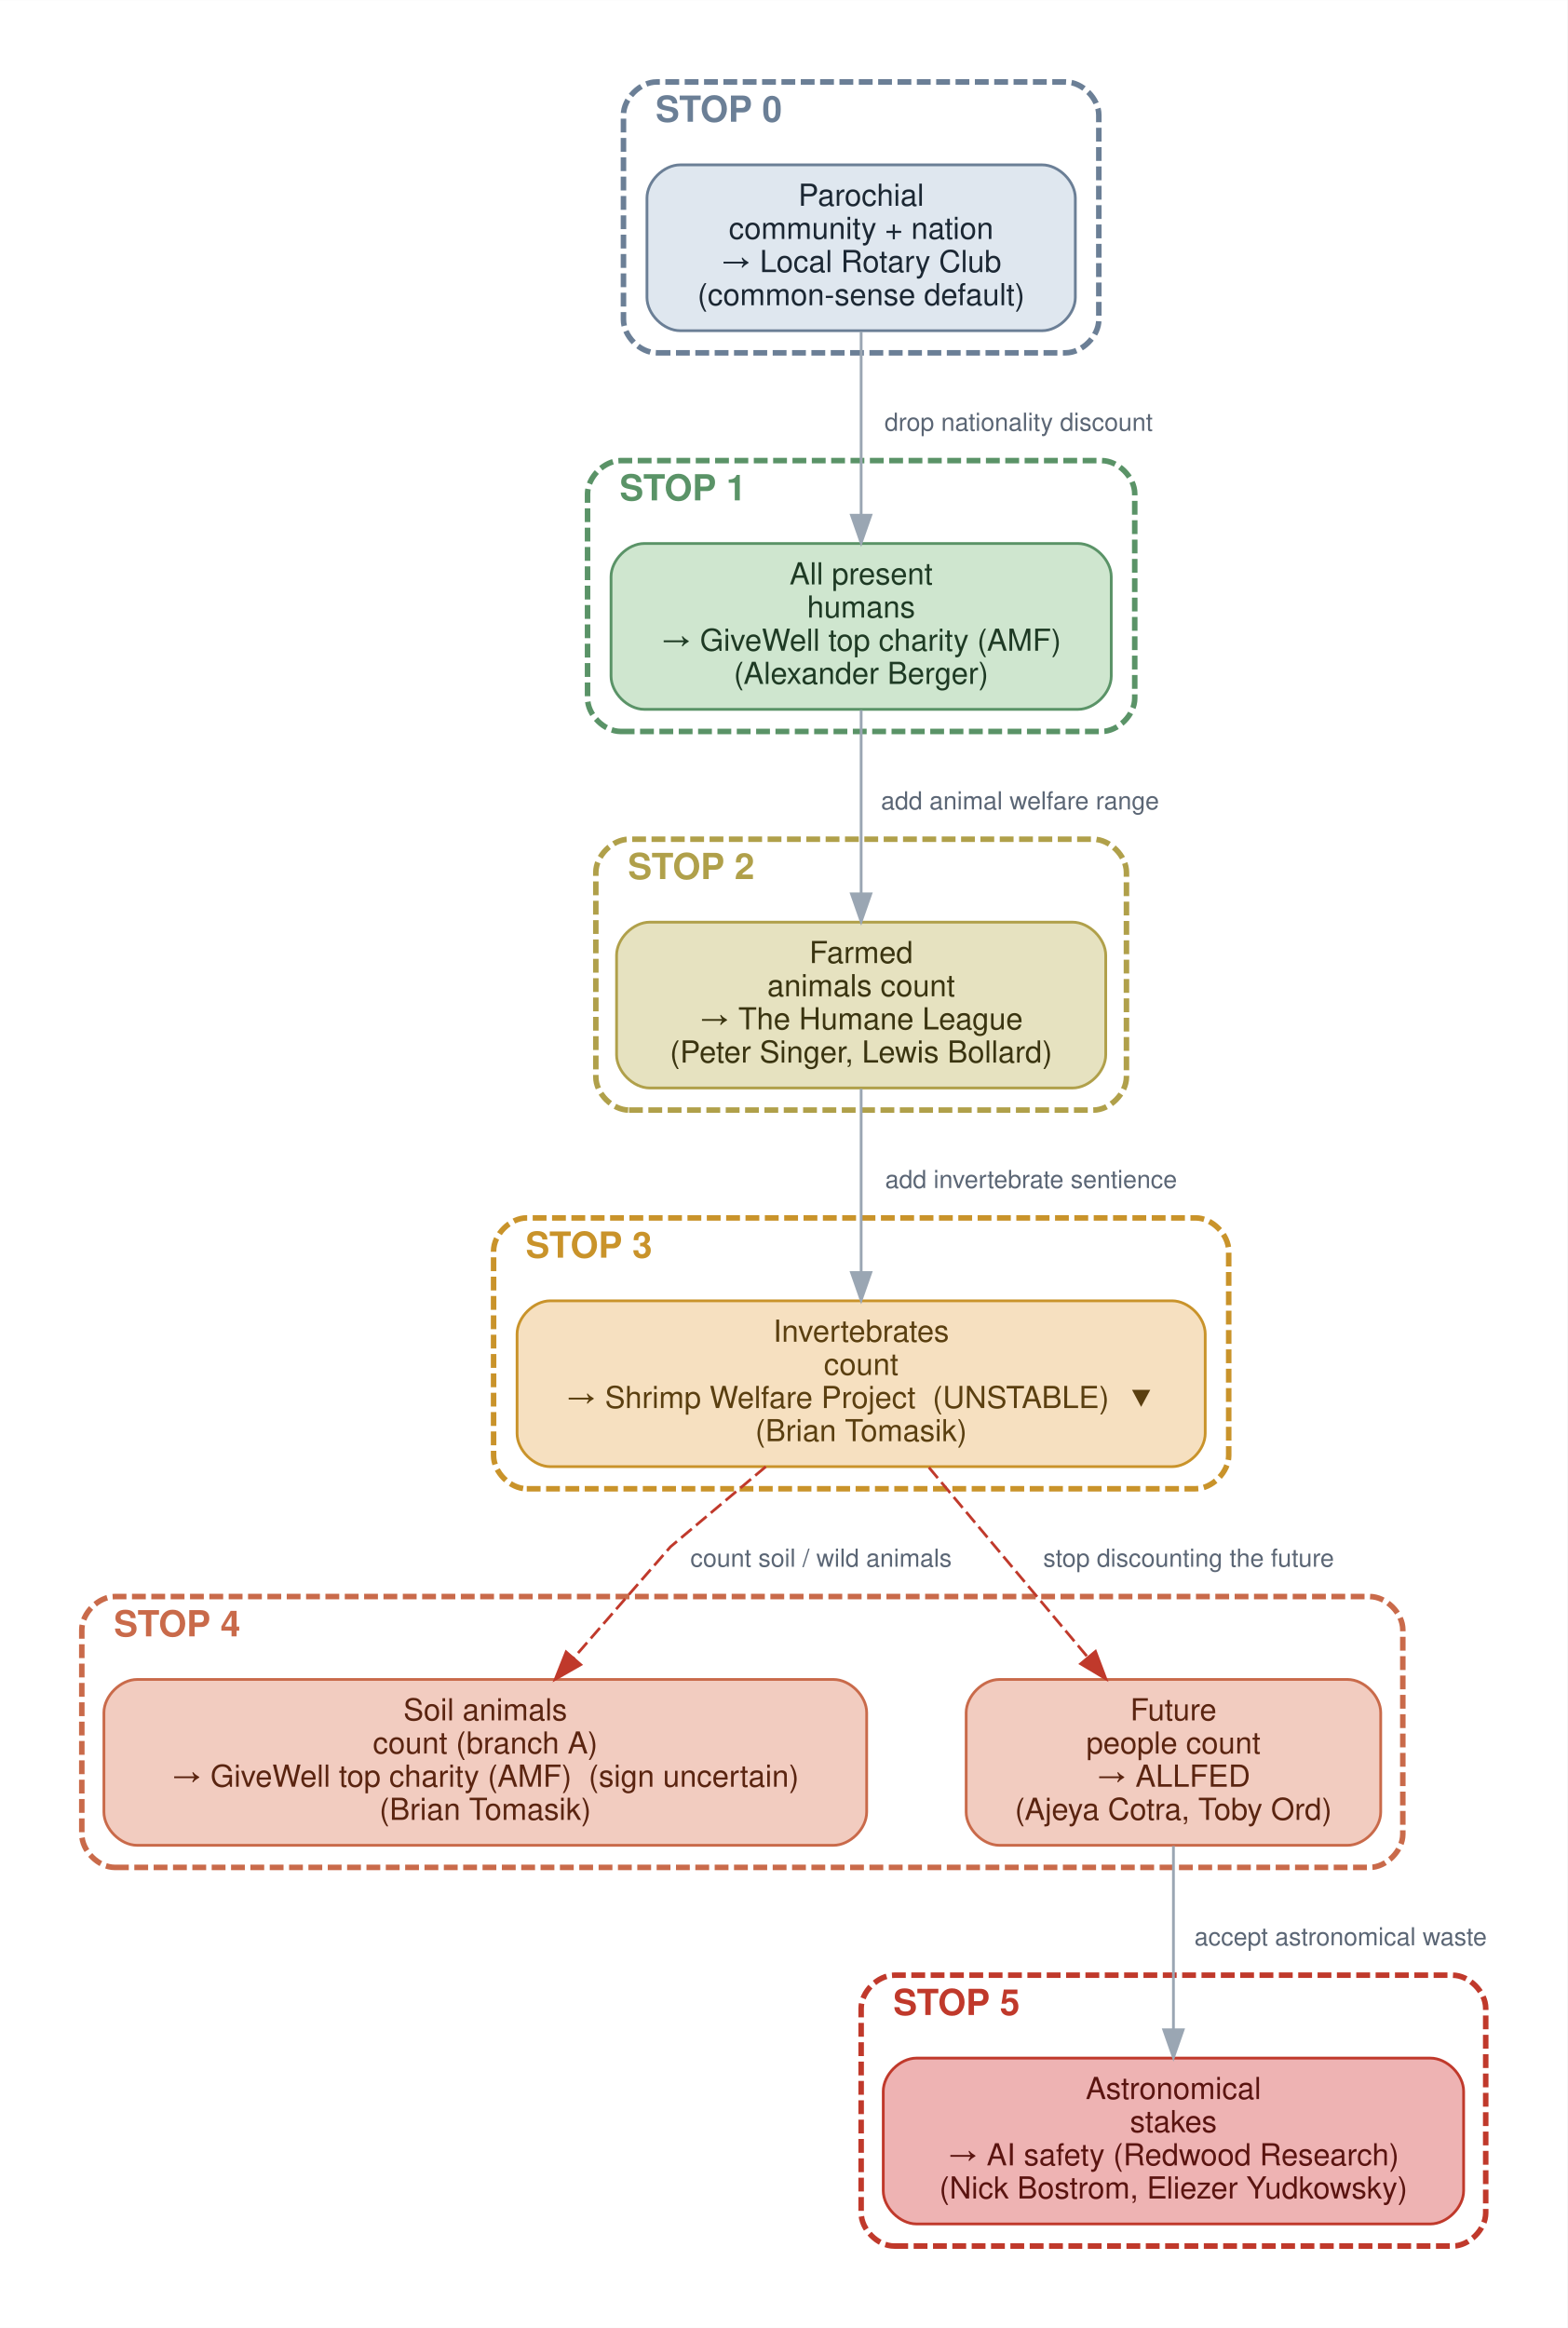
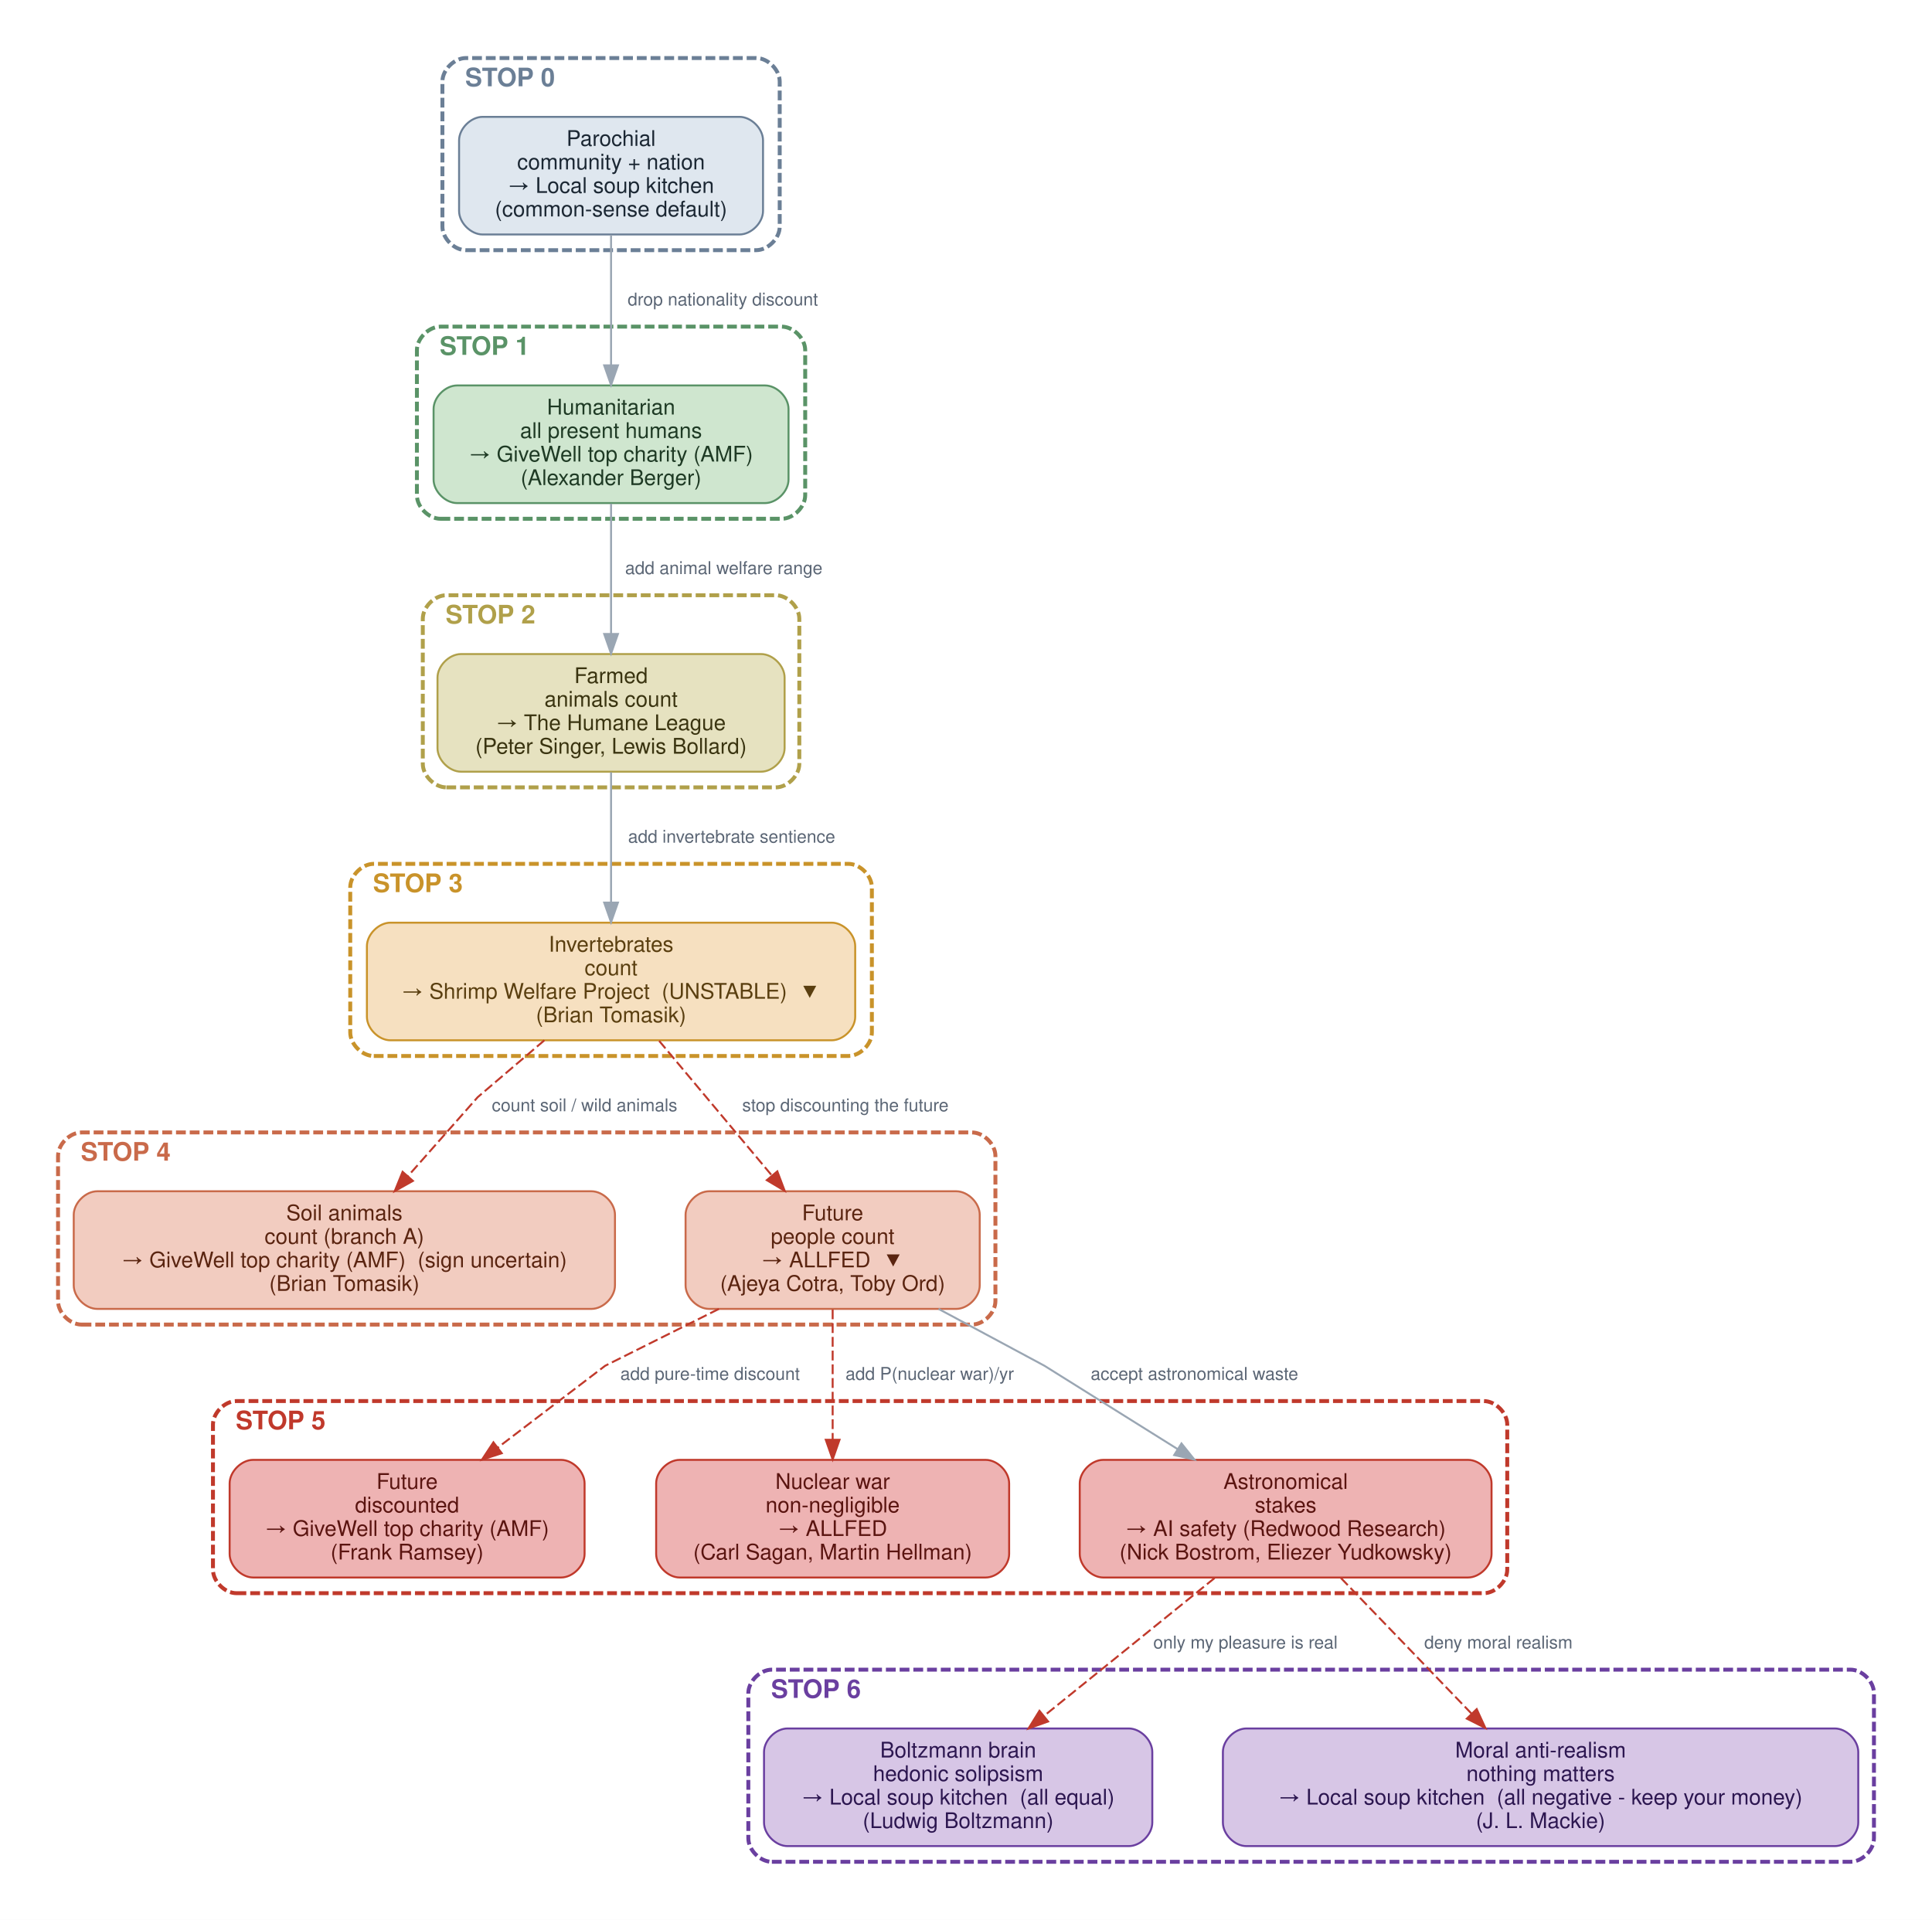
- <svg xmlns="http://www.w3.org/2000/svg" width="567pt" height="842pt" viewBox="0.00 0.00 567.20 842.20">
-   <g id="graph0" class="graph" transform="scale(1 1) rotate(0) translate(21.6 820.6)">
-     <polygon fill="white" stroke="transparent" points="-21.6,21.6 -21.6,-820.6 545.6,-820.6 545.6,21.6 -21.6,21.6" />
+ <svg xmlns="http://www.w3.org/2000/svg" width="985pt" height="979pt" viewBox="0.00 0.00 985.20 979.20">
+   <g id="graph0" class="graph" transform="scale(1 1) rotate(0) translate(21.6 957.6)">
+     <polygon fill="white" stroke="transparent" points="-21.6,21.6 -21.6,-957.6 963.6,-957.6 963.6,21.6 -21.6,21.6" />
    <g id="clust1" class="cluster">
-       <path fill="white" stroke="#6b7f96" stroke-width="2" stroke-dasharray="5,2" d="M216,-693C216,-693 364,-693 364,-693 370,-693 376,-699 376,-705 376,-705 376,-779 376,-779 376,-785 370,-791 364,-791 364,-791 216,-791 216,-791 210,-791 204,-785 204,-779 204,-779 204,-705 204,-705 204,-699 210,-693 216,-693" />
-       <text text-anchor="middle" x="238.5" y="-776.6" font-family="Helvetica,sans-Serif" font-weight="bold" font-size="13.00" fill="#6b7f96">STOP 0</text>
+       <path fill="white" stroke="#6b7f96" stroke-width="2" stroke-dasharray="5,2" d="M216,-830C216,-830 364,-830 364,-830 370,-830 376,-836 376,-842 376,-842 376,-916 376,-916 376,-922 370,-928 364,-928 364,-928 216,-928 216,-928 210,-928 204,-922 204,-916 204,-916 204,-842 204,-842 204,-836 210,-830 216,-830" />
+       <text text-anchor="middle" x="238.5" y="-913.6" font-family="Helvetica,sans-Serif" font-weight="bold" font-size="13.00" fill="#6b7f96">STOP 0</text>
    </g>
    <g id="clust2" class="cluster">
-       <path fill="white" stroke="#5a9367" stroke-width="2" stroke-dasharray="5,2" d="M203,-556C203,-556 377,-556 377,-556 383,-556 389,-562 389,-568 389,-568 389,-642 389,-642 389,-648 383,-654 377,-654 377,-654 203,-654 203,-654 197,-654 191,-648 191,-642 191,-642 191,-568 191,-568 191,-562 197,-556 203,-556" />
-       <text text-anchor="middle" x="225.5" y="-639.6" font-family="Helvetica,sans-Serif" font-weight="bold" font-size="13.00" fill="#5a9367">STOP 1</text>
+       <path fill="white" stroke="#5a9367" stroke-width="2" stroke-dasharray="5,2" d="M203,-693C203,-693 377,-693 377,-693 383,-693 389,-699 389,-705 389,-705 389,-779 389,-779 389,-785 383,-791 377,-791 377,-791 203,-791 203,-791 197,-791 191,-785 191,-779 191,-779 191,-705 191,-705 191,-699 197,-693 203,-693" />
+       <text text-anchor="middle" x="225.5" y="-776.6" font-family="Helvetica,sans-Serif" font-weight="bold" font-size="13.00" fill="#5a9367">STOP 1</text>
    </g>
    <g id="clust3" class="cluster">
-       <path fill="white" stroke="#b0a04a" stroke-width="2" stroke-dasharray="5,2" d="M206,-419C206,-419 374,-419 374,-419 380,-419 386,-425 386,-431 386,-431 386,-505 386,-505 386,-511 380,-517 374,-517 374,-517 206,-517 206,-517 200,-517 194,-511 194,-505 194,-505 194,-431 194,-431 194,-425 200,-419 206,-419" />
-       <text text-anchor="middle" x="228.5" y="-502.6" font-family="Helvetica,sans-Serif" font-weight="bold" font-size="13.00" fill="#b0a04a">STOP 2</text>
+       <path fill="white" stroke="#b0a04a" stroke-width="2" stroke-dasharray="5,2" d="M206,-556C206,-556 374,-556 374,-556 380,-556 386,-562 386,-568 386,-568 386,-642 386,-642 386,-648 380,-654 374,-654 374,-654 206,-654 206,-654 200,-654 194,-648 194,-642 194,-642 194,-568 194,-568 194,-562 200,-556 206,-556" />
+       <text text-anchor="middle" x="228.5" y="-639.6" font-family="Helvetica,sans-Serif" font-weight="bold" font-size="13.00" fill="#b0a04a">STOP 2</text>
    </g>
    <g id="clust4" class="cluster">
-       <path fill="white" stroke="#c9932a" stroke-width="2" stroke-dasharray="5,2" d="M169,-282C169,-282 411,-282 411,-282 417,-282 423,-288 423,-294 423,-294 423,-368 423,-368 423,-374 417,-380 411,-380 411,-380 169,-380 169,-380 163,-380 157,-374 157,-368 157,-368 157,-294 157,-294 157,-288 163,-282 169,-282" />
-       <text text-anchor="middle" x="191.5" y="-365.6" font-family="Helvetica,sans-Serif" font-weight="bold" font-size="13.00" fill="#c9932a">STOP 3</text>
+       <path fill="white" stroke="#c9932a" stroke-width="2" stroke-dasharray="5,2" d="M169,-419C169,-419 411,-419 411,-419 417,-419 423,-425 423,-431 423,-431 423,-505 423,-505 423,-511 417,-517 411,-517 411,-517 169,-517 169,-517 163,-517 157,-511 157,-505 157,-505 157,-431 157,-431 157,-425 163,-419 169,-419" />
+       <text text-anchor="middle" x="191.5" y="-502.6" font-family="Helvetica,sans-Serif" font-weight="bold" font-size="13.00" fill="#c9932a">STOP 3</text>
    </g>
    <g id="clust5" class="cluster">
-       <path fill="white" stroke="#c96a4a" stroke-width="2" stroke-dasharray="5,2" d="M20,-145C20,-145 474,-145 474,-145 480,-145 486,-151 486,-157 486,-157 486,-231 486,-231 486,-237 480,-243 474,-243 474,-243 20,-243 20,-243 14,-243 8,-237 8,-231 8,-231 8,-157 8,-157 8,-151 14,-145 20,-145" />
-       <text text-anchor="middle" x="42.5" y="-228.6" font-family="Helvetica,sans-Serif" font-weight="bold" font-size="13.00" fill="#c96a4a">STOP 4</text>
+       <path fill="white" stroke="#c96a4a" stroke-width="2" stroke-dasharray="5,2" d="M20,-282C20,-282 474,-282 474,-282 480,-282 486,-288 486,-294 486,-294 486,-368 486,-368 486,-374 480,-380 474,-380 474,-380 20,-380 20,-380 14,-380 8,-374 8,-368 8,-368 8,-294 8,-294 8,-288 14,-282 20,-282" />
+       <text text-anchor="middle" x="42.5" y="-365.6" font-family="Helvetica,sans-Serif" font-weight="bold" font-size="13.00" fill="#c96a4a">STOP 4</text>
    </g>
    <g id="clust7" class="cluster">
-       <path fill="white" stroke="#c0392b" stroke-width="2" stroke-dasharray="5,2" d="M302,-8C302,-8 504,-8 504,-8 510,-8 516,-14 516,-20 516,-20 516,-94 516,-94 516,-100 510,-106 504,-106 504,-106 302,-106 302,-106 296,-106 290,-100 290,-94 290,-94 290,-20 290,-20 290,-14 296,-8 302,-8" />
-       <text text-anchor="middle" x="324.5" y="-91.6" font-family="Helvetica,sans-Serif" font-weight="bold" font-size="13.00" fill="#c0392b">STOP 5</text>
+       <path fill="white" stroke="#c0392b" stroke-width="2" stroke-dasharray="5,2" d="M99,-145C99,-145 735,-145 735,-145 741,-145 747,-151 747,-157 747,-157 747,-231 747,-231 747,-237 741,-243 735,-243 735,-243 99,-243 99,-243 93,-243 87,-237 87,-231 87,-231 87,-157 87,-157 87,-151 93,-145 99,-145" />
+       <text text-anchor="middle" x="121.5" y="-228.6" font-family="Helvetica,sans-Serif" font-weight="bold" font-size="13.00" fill="#c0392b">STOP 5</text>
+     </g>
+     <g id="clust9" class="cluster">
+       <path fill="white" stroke="#6a3fa0" stroke-width="2" stroke-dasharray="5,2" d="M372,-8C372,-8 922,-8 922,-8 928,-8 934,-14 934,-20 934,-20 934,-94 934,-94 934,-100 928,-106 922,-106 922,-106 372,-106 372,-106 366,-106 360,-100 360,-94 360,-94 360,-20 360,-20 360,-14 366,-8 372,-8" />
+       <text text-anchor="middle" x="394.5" y="-91.6" font-family="Helvetica,sans-Serif" font-weight="bold" font-size="13.00" fill="#6a3fa0">STOP 6</text>
    </g>
    <g id="node1" class="node">
-       <path fill="#dfe7ef" stroke="#6b7f96" d="M355.5,-761C355.5,-761 224.5,-761 224.5,-761 218.5,-761 212.5,-755 212.5,-749 212.5,-749 212.5,-713 212.5,-713 212.5,-707 218.5,-701 224.5,-701 224.5,-701 355.5,-701 355.5,-701 361.5,-701 367.5,-707 367.5,-713 367.5,-713 367.5,-749 367.5,-749 367.5,-755 361.5,-761 355.5,-761" />
-       <text text-anchor="middle" x="290" y="-746.2" font-family="Helvetica,sans-Serif" font-size="11.00" fill="#1b2733">Parochial</text>
-       <text text-anchor="middle" x="290" y="-734.2" font-family="Helvetica,sans-Serif" font-size="11.00" fill="#1b2733">community + nation</text>
-       <text text-anchor="middle" x="290" y="-722.2" font-family="Helvetica,sans-Serif" font-size="11.00" fill="#1b2733">→ Local Rotary Club</text>
-       <text text-anchor="middle" x="290" y="-710.2" font-family="Helvetica,sans-Serif" font-size="11.00" fill="#1b2733">(common-sense default)</text>
+       <path fill="#dfe7ef" stroke="#6b7f96" d="M355.5,-898C355.5,-898 224.5,-898 224.5,-898 218.5,-898 212.5,-892 212.5,-886 212.5,-886 212.5,-850 212.5,-850 212.5,-844 218.5,-838 224.5,-838 224.5,-838 355.5,-838 355.5,-838 361.5,-838 367.5,-844 367.5,-850 367.5,-850 367.5,-886 367.5,-886 367.5,-892 361.5,-898 355.5,-898" />
+       <text text-anchor="middle" x="290" y="-883.2" font-family="Helvetica,sans-Serif" font-size="11.00" fill="#1b2733">Parochial</text>
+       <text text-anchor="middle" x="290" y="-871.2" font-family="Helvetica,sans-Serif" font-size="11.00" fill="#1b2733">community + nation</text>
+       <text text-anchor="middle" x="290" y="-859.2" font-family="Helvetica,sans-Serif" font-size="11.00" fill="#1b2733">→ Local soup kitchen</text>
+       <text text-anchor="middle" x="290" y="-847.2" font-family="Helvetica,sans-Serif" font-size="11.00" fill="#1b2733">(common-sense default)</text>
    </g>
    <g id="node2" class="node">
-       <path fill="#cfe6cf" stroke="#5a9367" d="M368.5,-624C368.5,-624 211.5,-624 211.5,-624 205.5,-624 199.5,-618 199.5,-612 199.5,-612 199.5,-576 199.5,-576 199.5,-570 205.5,-564 211.5,-564 211.5,-564 368.5,-564 368.5,-564 374.5,-564 380.5,-570 380.5,-576 380.5,-576 380.5,-612 380.5,-612 380.5,-618 374.5,-624 368.5,-624" />
-       <text text-anchor="middle" x="290" y="-609.2" font-family="Helvetica,sans-Serif" font-size="11.00" fill="#1e3a24">All present</text>
-       <text text-anchor="middle" x="290" y="-597.2" font-family="Helvetica,sans-Serif" font-size="11.00" fill="#1e3a24">humans</text>
-       <text text-anchor="middle" x="290" y="-585.2" font-family="Helvetica,sans-Serif" font-size="11.00" fill="#1e3a24">→ GiveWell top charity (AMF)</text>
-       <text text-anchor="middle" x="290" y="-573.2" font-family="Helvetica,sans-Serif" font-size="11.00" fill="#1e3a24">(Alexander Berger)</text>
+       <path fill="#cfe6cf" stroke="#5a9367" d="M368.5,-761C368.5,-761 211.5,-761 211.5,-761 205.5,-761 199.5,-755 199.5,-749 199.5,-749 199.5,-713 199.5,-713 199.5,-707 205.5,-701 211.5,-701 211.5,-701 368.5,-701 368.5,-701 374.5,-701 380.5,-707 380.5,-713 380.5,-713 380.5,-749 380.5,-749 380.5,-755 374.5,-761 368.5,-761" />
+       <text text-anchor="middle" x="290" y="-746.2" font-family="Helvetica,sans-Serif" font-size="11.00" fill="#1e3a24">Humanitarian</text>
+       <text text-anchor="middle" x="290" y="-734.2" font-family="Helvetica,sans-Serif" font-size="11.00" fill="#1e3a24">all present humans</text>
+       <text text-anchor="middle" x="290" y="-722.2" font-family="Helvetica,sans-Serif" font-size="11.00" fill="#1e3a24">→ GiveWell top charity (AMF)</text>
+       <text text-anchor="middle" x="290" y="-710.2" font-family="Helvetica,sans-Serif" font-size="11.00" fill="#1e3a24">(Alexander Berger)</text>
    </g>
    <g id="edge1" class="edge">
+       <path fill="none" stroke="#9aa6b3" d="M290,-837.71C290,-818.25 290,-792.47 290,-771.24" />
+       <polygon fill="#9aa6b3" stroke="#9aa6b3" points="293.5,-771.24 290,-761.24 286.5,-771.24 293.5,-771.24" />
+       <text text-anchor="middle" x="347" y="-801.8" font-family="Helvetica,sans-Serif" font-size="9.00" fill="#5b6675">drop nationality discount</text>
+     </g>
+     <g id="node3" class="node">
+       <path fill="#e6e2c0" stroke="#b0a04a" d="M366.5,-624C366.5,-624 213.5,-624 213.5,-624 207.5,-624 201.5,-618 201.5,-612 201.5,-612 201.5,-576 201.5,-576 201.5,-570 207.5,-564 213.5,-564 213.5,-564 366.5,-564 366.5,-564 372.5,-564 378.5,-570 378.5,-576 378.5,-576 378.5,-612 378.5,-612 378.5,-618 372.5,-624 366.5,-624" />
+       <text text-anchor="middle" x="290" y="-609.2" font-family="Helvetica,sans-Serif" font-size="11.00" fill="#3a3410">Farmed</text>
+       <text text-anchor="middle" x="290" y="-597.2" font-family="Helvetica,sans-Serif" font-size="11.00" fill="#3a3410">animals count</text>
+       <text text-anchor="middle" x="290" y="-585.2" font-family="Helvetica,sans-Serif" font-size="11.00" fill="#3a3410">→ The Humane League</text>
+       <text text-anchor="middle" x="290" y="-573.2" font-family="Helvetica,sans-Serif" font-size="11.00" fill="#3a3410">(Peter Singer, Lewis Bollard)</text>
+     </g>
+     <g id="edge2" class="edge">
      <path fill="none" stroke="#9aa6b3" d="M290,-700.71C290,-681.25 290,-655.47 290,-634.24" />
      <polygon fill="#9aa6b3" stroke="#9aa6b3" points="293.5,-634.24 290,-624.24 286.5,-634.24 293.5,-634.24" />
-       <text text-anchor="middle" x="347" y="-664.8" font-family="Helvetica,sans-Serif" font-size="9.00" fill="#5b6675">drop nationality discount</text>
+       <text text-anchor="middle" x="347.5" y="-664.8" font-family="Helvetica,sans-Serif" font-size="9.00" fill="#5b6675">add animal welfare range</text>
    </g>
-     <g id="node3" class="node">
-       <path fill="#e6e2c0" stroke="#b0a04a" d="M366.5,-487C366.5,-487 213.5,-487 213.5,-487 207.5,-487 201.5,-481 201.5,-475 201.5,-475 201.5,-439 201.5,-439 201.5,-433 207.5,-427 213.5,-427 213.5,-427 366.5,-427 366.5,-427 372.5,-427 378.5,-433 378.5,-439 378.5,-439 378.5,-475 378.5,-475 378.5,-481 372.5,-487 366.5,-487" />
-       <text text-anchor="middle" x="290" y="-472.2" font-family="Helvetica,sans-Serif" font-size="11.00" fill="#3a3410">Farmed</text>
-       <text text-anchor="middle" x="290" y="-460.2" font-family="Helvetica,sans-Serif" font-size="11.00" fill="#3a3410">animals count</text>
-       <text text-anchor="middle" x="290" y="-448.2" font-family="Helvetica,sans-Serif" font-size="11.00" fill="#3a3410">→ The Humane League</text>
-       <text text-anchor="middle" x="290" y="-436.2" font-family="Helvetica,sans-Serif" font-size="11.00" fill="#3a3410">(Peter Singer, Lewis Bollard)</text>
+     <g id="node4" class="node">
+       <path fill="#f6e0c0" stroke="#c9932a" d="M402.5,-487C402.5,-487 177.5,-487 177.5,-487 171.5,-487 165.5,-481 165.5,-475 165.5,-475 165.5,-439 165.5,-439 165.5,-433 171.5,-427 177.5,-427 177.5,-427 402.5,-427 402.5,-427 408.5,-427 414.5,-433 414.5,-439 414.5,-439 414.5,-475 414.5,-475 414.5,-481 408.5,-487 402.5,-487" />
+       <text text-anchor="middle" x="290" y="-472.2" font-family="Helvetica,sans-Serif" font-size="11.00" fill="#5a3f10">Invertebrates</text>
+       <text text-anchor="middle" x="290" y="-460.2" font-family="Helvetica,sans-Serif" font-size="11.00" fill="#5a3f10">count</text>
+       <text text-anchor="middle" x="290" y="-448.2" font-family="Helvetica,sans-Serif" font-size="11.00" fill="#5a3f10">→ Shrimp Welfare Project  (UNSTABLE)  ▼</text>
+       <text text-anchor="middle" x="290" y="-436.2" font-family="Helvetica,sans-Serif" font-size="11.00" fill="#5a3f10">(Brian Tomasik)</text>
    </g>
-     <g id="edge2" class="edge">
+     <g id="edge3" class="edge">
      <path fill="none" stroke="#9aa6b3" d="M290,-563.71C290,-544.25 290,-518.47 290,-497.24" />
      <polygon fill="#9aa6b3" stroke="#9aa6b3" points="293.5,-497.24 290,-487.24 286.5,-497.24 293.5,-497.24" />
-       <text text-anchor="middle" x="347.5" y="-527.8" font-family="Helvetica,sans-Serif" font-size="9.00" fill="#5b6675">add animal welfare range</text>
-     </g>
-     <g id="node4" class="node">
-       <path fill="#f6e0c0" stroke="#c9932a" d="M402.5,-350C402.5,-350 177.5,-350 177.5,-350 171.5,-350 165.5,-344 165.5,-338 165.5,-338 165.5,-302 165.5,-302 165.5,-296 171.5,-290 177.5,-290 177.5,-290 402.5,-290 402.5,-290 408.5,-290 414.5,-296 414.5,-302 414.5,-302 414.5,-338 414.5,-338 414.5,-344 408.5,-350 402.5,-350" />
-       <text text-anchor="middle" x="290" y="-335.2" font-family="Helvetica,sans-Serif" font-size="11.00" fill="#5a3f10">Invertebrates</text>
-       <text text-anchor="middle" x="290" y="-323.2" font-family="Helvetica,sans-Serif" font-size="11.00" fill="#5a3f10">count</text>
-       <text text-anchor="middle" x="290" y="-311.2" font-family="Helvetica,sans-Serif" font-size="11.00" fill="#5a3f10">→ Shrimp Welfare Project  (UNSTABLE)  ▼</text>
-       <text text-anchor="middle" x="290" y="-299.2" font-family="Helvetica,sans-Serif" font-size="11.00" fill="#5a3f10">(Brian Tomasik)</text>
-     </g>
-     <g id="edge3" class="edge">
-       <path fill="none" stroke="#9aa6b3" d="M290,-426.71C290,-407.25 290,-381.47 290,-360.24" />
-       <polygon fill="#9aa6b3" stroke="#9aa6b3" points="293.5,-360.24 290,-350.24 286.5,-360.24 293.5,-360.24" />
-       <text text-anchor="middle" x="351.5" y="-390.8" font-family="Helvetica,sans-Serif" font-size="9.00" fill="#5b6675">add invertebrate sentience</text>
+       <text text-anchor="middle" x="351.5" y="-527.8" font-family="Helvetica,sans-Serif" font-size="9.00" fill="#5b6675">add invertebrate sentience</text>
    </g>
    <g id="node5" class="node">
-       <path fill="#f2ccc0" stroke="#c96a4a" d="M280,-213C280,-213 28,-213 28,-213 22,-213 16,-207 16,-201 16,-201 16,-165 16,-165 16,-159 22,-153 28,-153 28,-153 280,-153 280,-153 286,-153 292,-159 292,-165 292,-165 292,-201 292,-201 292,-207 286,-213 280,-213" />
-       <text text-anchor="middle" x="154" y="-198.2" font-family="Helvetica,sans-Serif" font-size="11.00" fill="#5a2410">Soil animals</text>
-       <text text-anchor="middle" x="154" y="-186.2" font-family="Helvetica,sans-Serif" font-size="11.00" fill="#5a2410">count (branch A)</text>
-       <text text-anchor="middle" x="154" y="-174.2" font-family="Helvetica,sans-Serif" font-size="11.00" fill="#5a2410">→ GiveWell top charity (AMF)  (sign uncertain)</text>
-       <text text-anchor="middle" x="154" y="-162.2" font-family="Helvetica,sans-Serif" font-size="11.00" fill="#5a2410">(Brian Tomasik)</text>
+       <path fill="#f2ccc0" stroke="#c96a4a" d="M280,-350C280,-350 28,-350 28,-350 22,-350 16,-344 16,-338 16,-338 16,-302 16,-302 16,-296 22,-290 28,-290 28,-290 280,-290 280,-290 286,-290 292,-296 292,-302 292,-302 292,-338 292,-338 292,-344 286,-350 280,-350" />
+       <text text-anchor="middle" x="154" y="-335.2" font-family="Helvetica,sans-Serif" font-size="11.00" fill="#5a2410">Soil animals</text>
+       <text text-anchor="middle" x="154" y="-323.2" font-family="Helvetica,sans-Serif" font-size="11.00" fill="#5a2410">count (branch A)</text>
+       <text text-anchor="middle" x="154" y="-311.2" font-family="Helvetica,sans-Serif" font-size="11.00" fill="#5a2410">→ GiveWell top charity (AMF)  (sign uncertain)</text>
+       <text text-anchor="middle" x="154" y="-299.2" font-family="Helvetica,sans-Serif" font-size="11.00" fill="#5a2410">(Brian Tomasik)</text>
    </g>
    <g id="edge4" class="edge">
-       <path fill="none" stroke="#c0392b" stroke-dasharray="5,2" d="M255.5,-290C238.25,-275.5 221,-261 221,-261 221,-261 203.31,-240.67 186.11,-220.9" />
-       <polygon fill="#c0392b" stroke="#c0392b" points="188.53,-218.36 179.33,-213.11 183.25,-222.95 188.53,-218.36" />
-       <text text-anchor="middle" x="275.5" y="-253.8" font-family="Helvetica,sans-Serif" font-size="9.00" fill="#5b6675">count soil / wild animals</text>
+       <path fill="none" stroke="#c0392b" stroke-dasharray="5,2" d="M256,-427C239,-412.5 222,-398 222,-398 222,-398 203.89,-377.49 186.36,-357.64" />
+       <polygon fill="#c0392b" stroke="#c0392b" points="188.95,-355.29 179.71,-350.11 183.7,-359.92 188.95,-355.29" />
+       <text text-anchor="middle" x="276.5" y="-390.8" font-family="Helvetica,sans-Serif" font-size="9.00" fill="#5b6675">count soil / wild animals</text>
    </g>
    <g id="node6" class="node">
-       <path fill="#f2ccc0" stroke="#c96a4a" d="M466,-213C466,-213 340,-213 340,-213 334,-213 328,-207 328,-201 328,-201 328,-165 328,-165 328,-159 334,-153 340,-153 340,-153 466,-153 466,-153 472,-153 478,-159 478,-165 478,-165 478,-201 478,-201 478,-207 472,-213 466,-213" />
-       <text text-anchor="middle" x="403" y="-198.2" font-family="Helvetica,sans-Serif" font-size="11.00" fill="#5a2410">Future</text>
-       <text text-anchor="middle" x="403" y="-186.2" font-family="Helvetica,sans-Serif" font-size="11.00" fill="#5a2410">people count</text>
-       <text text-anchor="middle" x="403" y="-174.2" font-family="Helvetica,sans-Serif" font-size="11.00" fill="#5a2410">→ ALLFED</text>
-       <text text-anchor="middle" x="403" y="-162.2" font-family="Helvetica,sans-Serif" font-size="11.00" fill="#5a2410">(Ajeya Cotra, Toby Ord)</text>
+       <path fill="#f2ccc0" stroke="#c96a4a" d="M466,-350C466,-350 340,-350 340,-350 334,-350 328,-344 328,-338 328,-338 328,-302 328,-302 328,-296 334,-290 340,-290 340,-290 466,-290 466,-290 472,-290 478,-296 478,-302 478,-302 478,-338 478,-338 478,-344 472,-350 466,-350" />
+       <text text-anchor="middle" x="403" y="-335.2" font-family="Helvetica,sans-Serif" font-size="11.00" fill="#5a2410">Future</text>
+       <text text-anchor="middle" x="403" y="-323.2" font-family="Helvetica,sans-Serif" font-size="11.00" fill="#5a2410">people count</text>
+       <text text-anchor="middle" x="403" y="-311.2" font-family="Helvetica,sans-Serif" font-size="11.00" fill="#5a2410">→ ALLFED  ▼</text>
+       <text text-anchor="middle" x="403" y="-299.2" font-family="Helvetica,sans-Serif" font-size="11.00" fill="#5a2410">(Ajeya Cotra, Toby Ord)</text>
    </g>
    <g id="edge5" class="edge">
-       <path fill="none" stroke="#c0392b" stroke-dasharray="5,2" d="M314.52,-289.71C331.4,-269.54 353.96,-242.59 372.07,-220.95" />
-       <polygon fill="#c0392b" stroke="#c0392b" points="374.79,-223.15 378.53,-213.24 369.43,-218.66 374.79,-223.15" />
-       <text text-anchor="middle" x="408.5" y="-253.8" font-family="Helvetica,sans-Serif" font-size="9.00" fill="#5b6675">stop discounting the future</text>
+       <path fill="none" stroke="#c0392b" stroke-dasharray="5,2" d="M314.52,-426.71C331.4,-406.54 353.96,-379.59 372.07,-357.95" />
+       <polygon fill="#c0392b" stroke="#c0392b" points="374.79,-360.15 378.53,-350.24 369.43,-355.66 374.79,-360.15" />
+       <text text-anchor="middle" x="409.5" y="-390.8" font-family="Helvetica,sans-Serif" font-size="9.00" fill="#5b6675">stop discounting the future</text>
    </g>
    <g id="node7" class="node">
-       <path fill="#eeb3b3" stroke="#c0392b" d="M496,-76C496,-76 310,-76 310,-76 304,-76 298,-70 298,-64 298,-64 298,-28 298,-28 298,-22 304,-16 310,-16 310,-16 496,-16 496,-16 502,-16 508,-22 508,-28 508,-28 508,-64 508,-64 508,-70 502,-76 496,-76" />
-       <text text-anchor="middle" x="403" y="-61.2" font-family="Helvetica,sans-Serif" font-size="11.00" fill="#5a1410">Astronomical</text>
-       <text text-anchor="middle" x="403" y="-49.2" font-family="Helvetica,sans-Serif" font-size="11.00" fill="#5a1410">stakes</text>
-       <text text-anchor="middle" x="403" y="-37.2" font-family="Helvetica,sans-Serif" font-size="11.00" fill="#5a1410">→ AI safety (Redwood Research)</text>
-       <text text-anchor="middle" x="403" y="-25.2" font-family="Helvetica,sans-Serif" font-size="11.00" fill="#5a1410">(Nick Bostrom, Eliezer Yudkowsky)</text>
+       <path fill="#eeb3b3" stroke="#c0392b" d="M264.5,-213C264.5,-213 107.5,-213 107.5,-213 101.5,-213 95.5,-207 95.5,-201 95.5,-201 95.5,-165 95.5,-165 95.5,-159 101.5,-153 107.5,-153 107.5,-153 264.5,-153 264.5,-153 270.5,-153 276.5,-159 276.5,-165 276.5,-165 276.5,-201 276.5,-201 276.5,-207 270.5,-213 264.5,-213" />
+       <text text-anchor="middle" x="186" y="-198.2" font-family="Helvetica,sans-Serif" font-size="11.00" fill="#5a1410">Future</text>
+       <text text-anchor="middle" x="186" y="-186.2" font-family="Helvetica,sans-Serif" font-size="11.00" fill="#5a1410">discounted</text>
+       <text text-anchor="middle" x="186" y="-174.2" font-family="Helvetica,sans-Serif" font-size="11.00" fill="#5a1410">→ GiveWell top charity (AMF)</text>
+       <text text-anchor="middle" x="186" y="-162.2" font-family="Helvetica,sans-Serif" font-size="11.00" fill="#5a1410">(Frank Ramsey)</text>
    </g>
    <g id="edge6" class="edge">
-       <path fill="none" stroke="#9aa6b3" d="M403,-152.71C403,-133.25 403,-107.47 403,-86.24" />
-       <polygon fill="#9aa6b3" stroke="#9aa6b3" points="406.5,-86.24 403,-76.24 399.5,-86.24 406.5,-86.24" />
-       <text text-anchor="middle" x="463.5" y="-116.8" font-family="Helvetica,sans-Serif" font-size="9.00" fill="#5b6675">accept astronomical waste</text>
+       <path fill="none" stroke="#c0392b" stroke-dasharray="5,2" d="M345,-290C316,-275.5 287,-261 287,-261 287,-261 258.9,-239.58 232.34,-219.33" />
+       <polygon fill="#c0392b" stroke="#c0392b" points="234.26,-216.39 224.18,-213.11 230.01,-221.96 234.26,-216.39" />
+       <text text-anchor="middle" x="340.5" y="-253.8" font-family="Helvetica,sans-Serif" font-size="9.00" fill="#5b6675">add pure-time discount</text>
+     </g>
+     <g id="node8" class="node">
+       <path fill="#eeb3b3" stroke="#c0392b" d="M481,-213C481,-213 325,-213 325,-213 319,-213 313,-207 313,-201 313,-201 313,-165 313,-165 313,-159 319,-153 325,-153 325,-153 481,-153 481,-153 487,-153 493,-159 493,-165 493,-165 493,-201 493,-201 493,-207 487,-213 481,-213" />
+       <text text-anchor="middle" x="403" y="-198.2" font-family="Helvetica,sans-Serif" font-size="11.00" fill="#5a1410">Nuclear war</text>
+       <text text-anchor="middle" x="403" y="-186.2" font-family="Helvetica,sans-Serif" font-size="11.00" fill="#5a1410">non-negligible</text>
+       <text text-anchor="middle" x="403" y="-174.2" font-family="Helvetica,sans-Serif" font-size="11.00" fill="#5a1410">→ ALLFED</text>
+       <text text-anchor="middle" x="403" y="-162.2" font-family="Helvetica,sans-Serif" font-size="11.00" fill="#5a1410">(Carl Sagan, Martin Hellman)</text>
+     </g>
+     <g id="edge7" class="edge">
+       <path fill="none" stroke="#c0392b" stroke-dasharray="5,2" d="M403,-289.71C403,-270.25 403,-244.47 403,-223.24" />
+       <polygon fill="#c0392b" stroke="#c0392b" points="406.5,-223.24 403,-213.24 399.5,-223.24 406.5,-223.24" />
+       <text text-anchor="middle" x="452.5" y="-253.8" font-family="Helvetica,sans-Serif" font-size="9.00" fill="#5b6675">add P(nuclear war)/yr</text>
+     </g>
+     <g id="node9" class="node">
+       <path fill="#eeb3b3" stroke="#c0392b" d="M727,-213C727,-213 541,-213 541,-213 535,-213 529,-207 529,-201 529,-201 529,-165 529,-165 529,-159 535,-153 541,-153 541,-153 727,-153 727,-153 733,-153 739,-159 739,-165 739,-165 739,-201 739,-201 739,-207 733,-213 727,-213" />
+       <text text-anchor="middle" x="634" y="-198.2" font-family="Helvetica,sans-Serif" font-size="11.00" fill="#5a1410">Astronomical</text>
+       <text text-anchor="middle" x="634" y="-186.2" font-family="Helvetica,sans-Serif" font-size="11.00" fill="#5a1410">stakes</text>
+       <text text-anchor="middle" x="634" y="-174.2" font-family="Helvetica,sans-Serif" font-size="11.00" fill="#5a1410">→ AI safety (Redwood Research)</text>
+       <text text-anchor="middle" x="634" y="-162.2" font-family="Helvetica,sans-Serif" font-size="11.00" fill="#5a1410">(Nick Bostrom, Eliezer Yudkowsky)</text>
+     </g>
+     <g id="edge8" class="edge">
+       <path fill="none" stroke="#9aa6b3" d="M457,-290C484,-275.5 511,-261 511,-261 511,-261 546.11,-239.02 578.82,-218.55" />
+       <polygon fill="#9aa6b3" stroke="#9aa6b3" points="580.88,-221.38 587.5,-213.11 577.17,-215.45 580.88,-221.38" />
+       <text text-anchor="middle" x="587.5" y="-253.8" font-family="Helvetica,sans-Serif" font-size="9.00" fill="#5b6675">accept astronomical waste</text>
+     </g>
+     <g id="node10" class="node">
+       <path fill="#d7c6e6" stroke="#6a3fa0" d="M554,-76C554,-76 380,-76 380,-76 374,-76 368,-70 368,-64 368,-64 368,-28 368,-28 368,-22 374,-16 380,-16 380,-16 554,-16 554,-16 560,-16 566,-22 566,-28 566,-28 566,-64 566,-64 566,-70 560,-76 554,-76" />
+       <text text-anchor="middle" x="467" y="-61.2" font-family="Helvetica,sans-Serif" font-size="11.00" fill="#2c1650">Boltzmann brain</text>
+       <text text-anchor="middle" x="467" y="-49.2" font-family="Helvetica,sans-Serif" font-size="11.00" fill="#2c1650">hedonic solipsism</text>
+       <text text-anchor="middle" x="467" y="-37.2" font-family="Helvetica,sans-Serif" font-size="11.00" fill="#2c1650">→ Local soup kitchen  (all equal)</text>
+       <text text-anchor="middle" x="467" y="-25.2" font-family="Helvetica,sans-Serif" font-size="11.00" fill="#2c1650">(Ludwig Boltzmann)</text>
+     </g>
+     <g id="edge9" class="edge">
+       <path fill="none" stroke="#c0392b" stroke-dasharray="5,2" d="M597.76,-152.71C572.18,-132.03 537.77,-104.21 510.67,-82.31" />
+       <polygon fill="#c0392b" stroke="#c0392b" points="512.86,-79.57 502.88,-76 508.46,-85.01 512.86,-79.57" />
+       <text text-anchor="middle" x="613.5" y="-116.8" font-family="Helvetica,sans-Serif" font-size="9.00" fill="#5b6675">only my pleasure is real</text>
+     </g>
+     <g id="node11" class="node">
+       <path fill="#d7c6e6" stroke="#6a3fa0" d="M914,-76C914,-76 614,-76 614,-76 608,-76 602,-70 602,-64 602,-64 602,-28 602,-28 602,-22 608,-16 614,-16 614,-16 914,-16 914,-16 920,-16 926,-22 926,-28 926,-28 926,-64 926,-64 926,-70 920,-76 914,-76" />
+       <text text-anchor="middle" x="764" y="-61.2" font-family="Helvetica,sans-Serif" font-size="11.00" fill="#2c1650">Moral anti-realism</text>
+       <text text-anchor="middle" x="764" y="-49.2" font-family="Helvetica,sans-Serif" font-size="11.00" fill="#2c1650">nothing matters</text>
+       <text text-anchor="middle" x="764" y="-37.2" font-family="Helvetica,sans-Serif" font-size="11.00" fill="#2c1650">→ Local soup kitchen  (all negative - keep your money)</text>
+       <text text-anchor="middle" x="764" y="-25.2" font-family="Helvetica,sans-Serif" font-size="11.00" fill="#2c1650">(J. L. Mackie)</text>
+     </g>
+     <g id="edge10" class="edge">
+       <path fill="none" stroke="#c0392b" stroke-dasharray="5,2" d="M662.21,-152.71C681.71,-132.45 707.81,-105.35 728.7,-83.66" />
+       <polygon fill="#c0392b" stroke="#c0392b" points="731.43,-85.87 735.85,-76.24 726.39,-81.01 731.43,-85.87" />
+       <text text-anchor="middle" x="742.5" y="-116.8" font-family="Helvetica,sans-Serif" font-size="9.00" fill="#5b6675">deny moral realism</text>
    </g>
  </g>
</svg>
